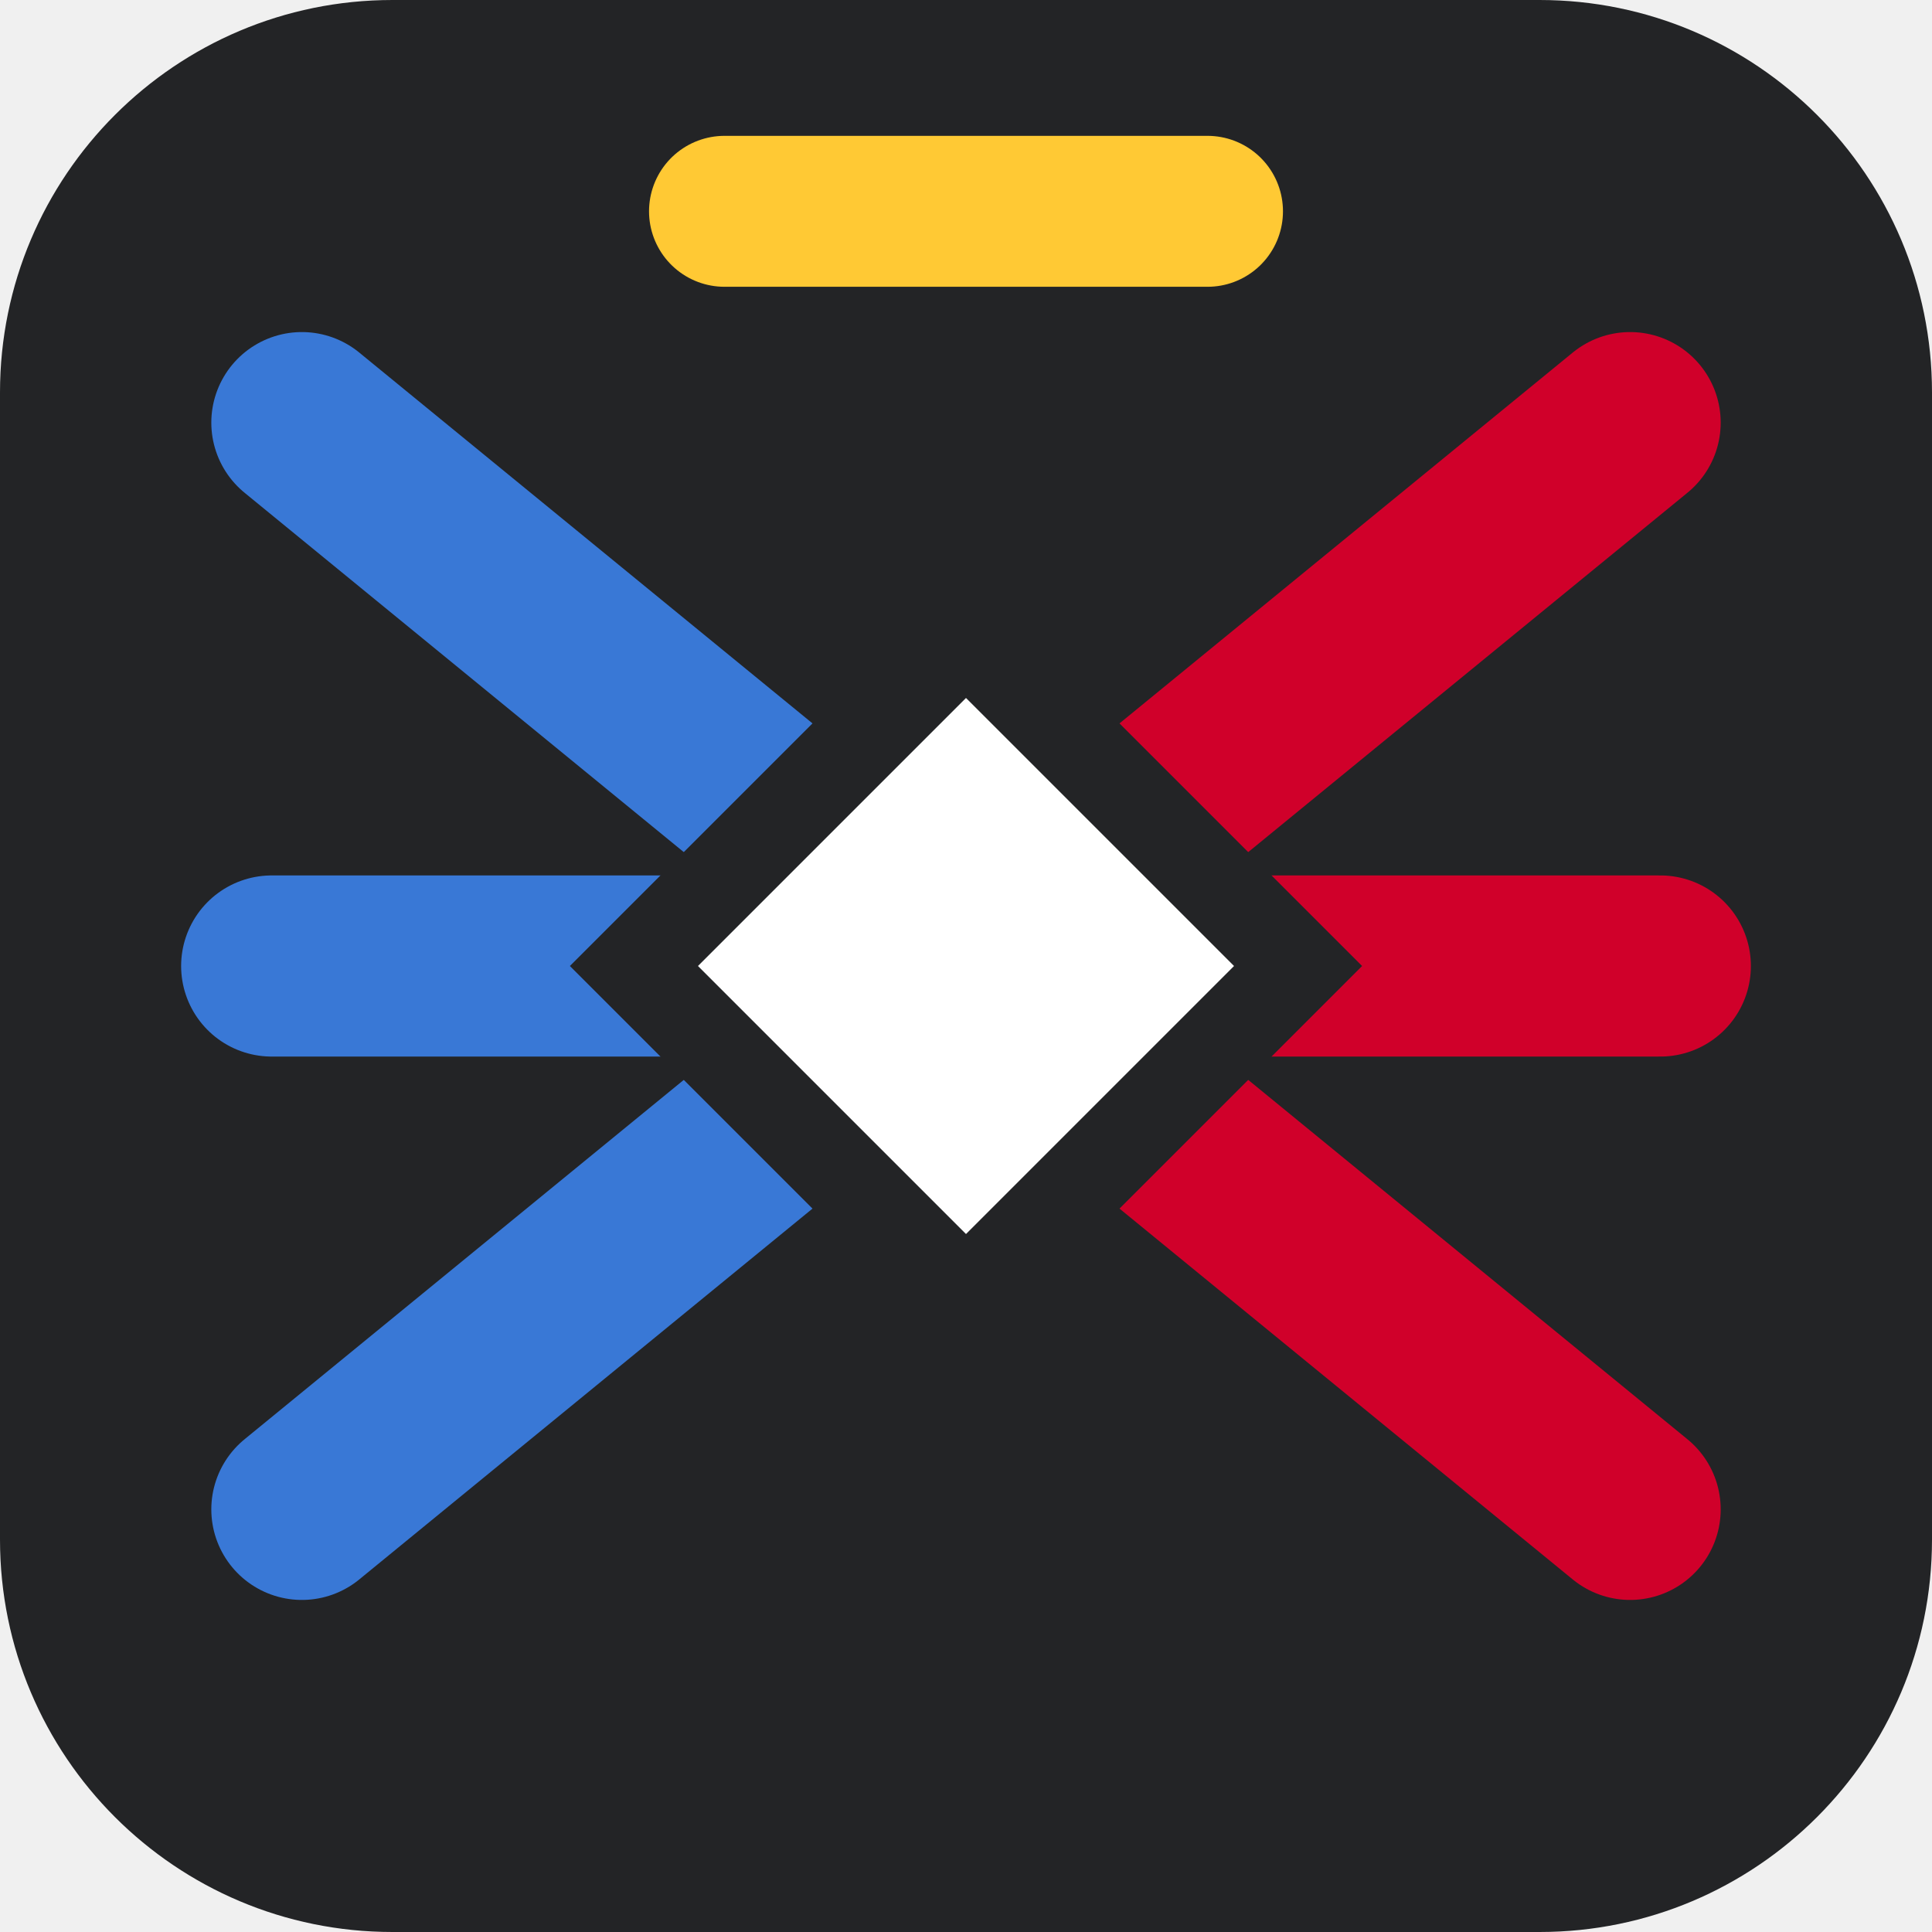
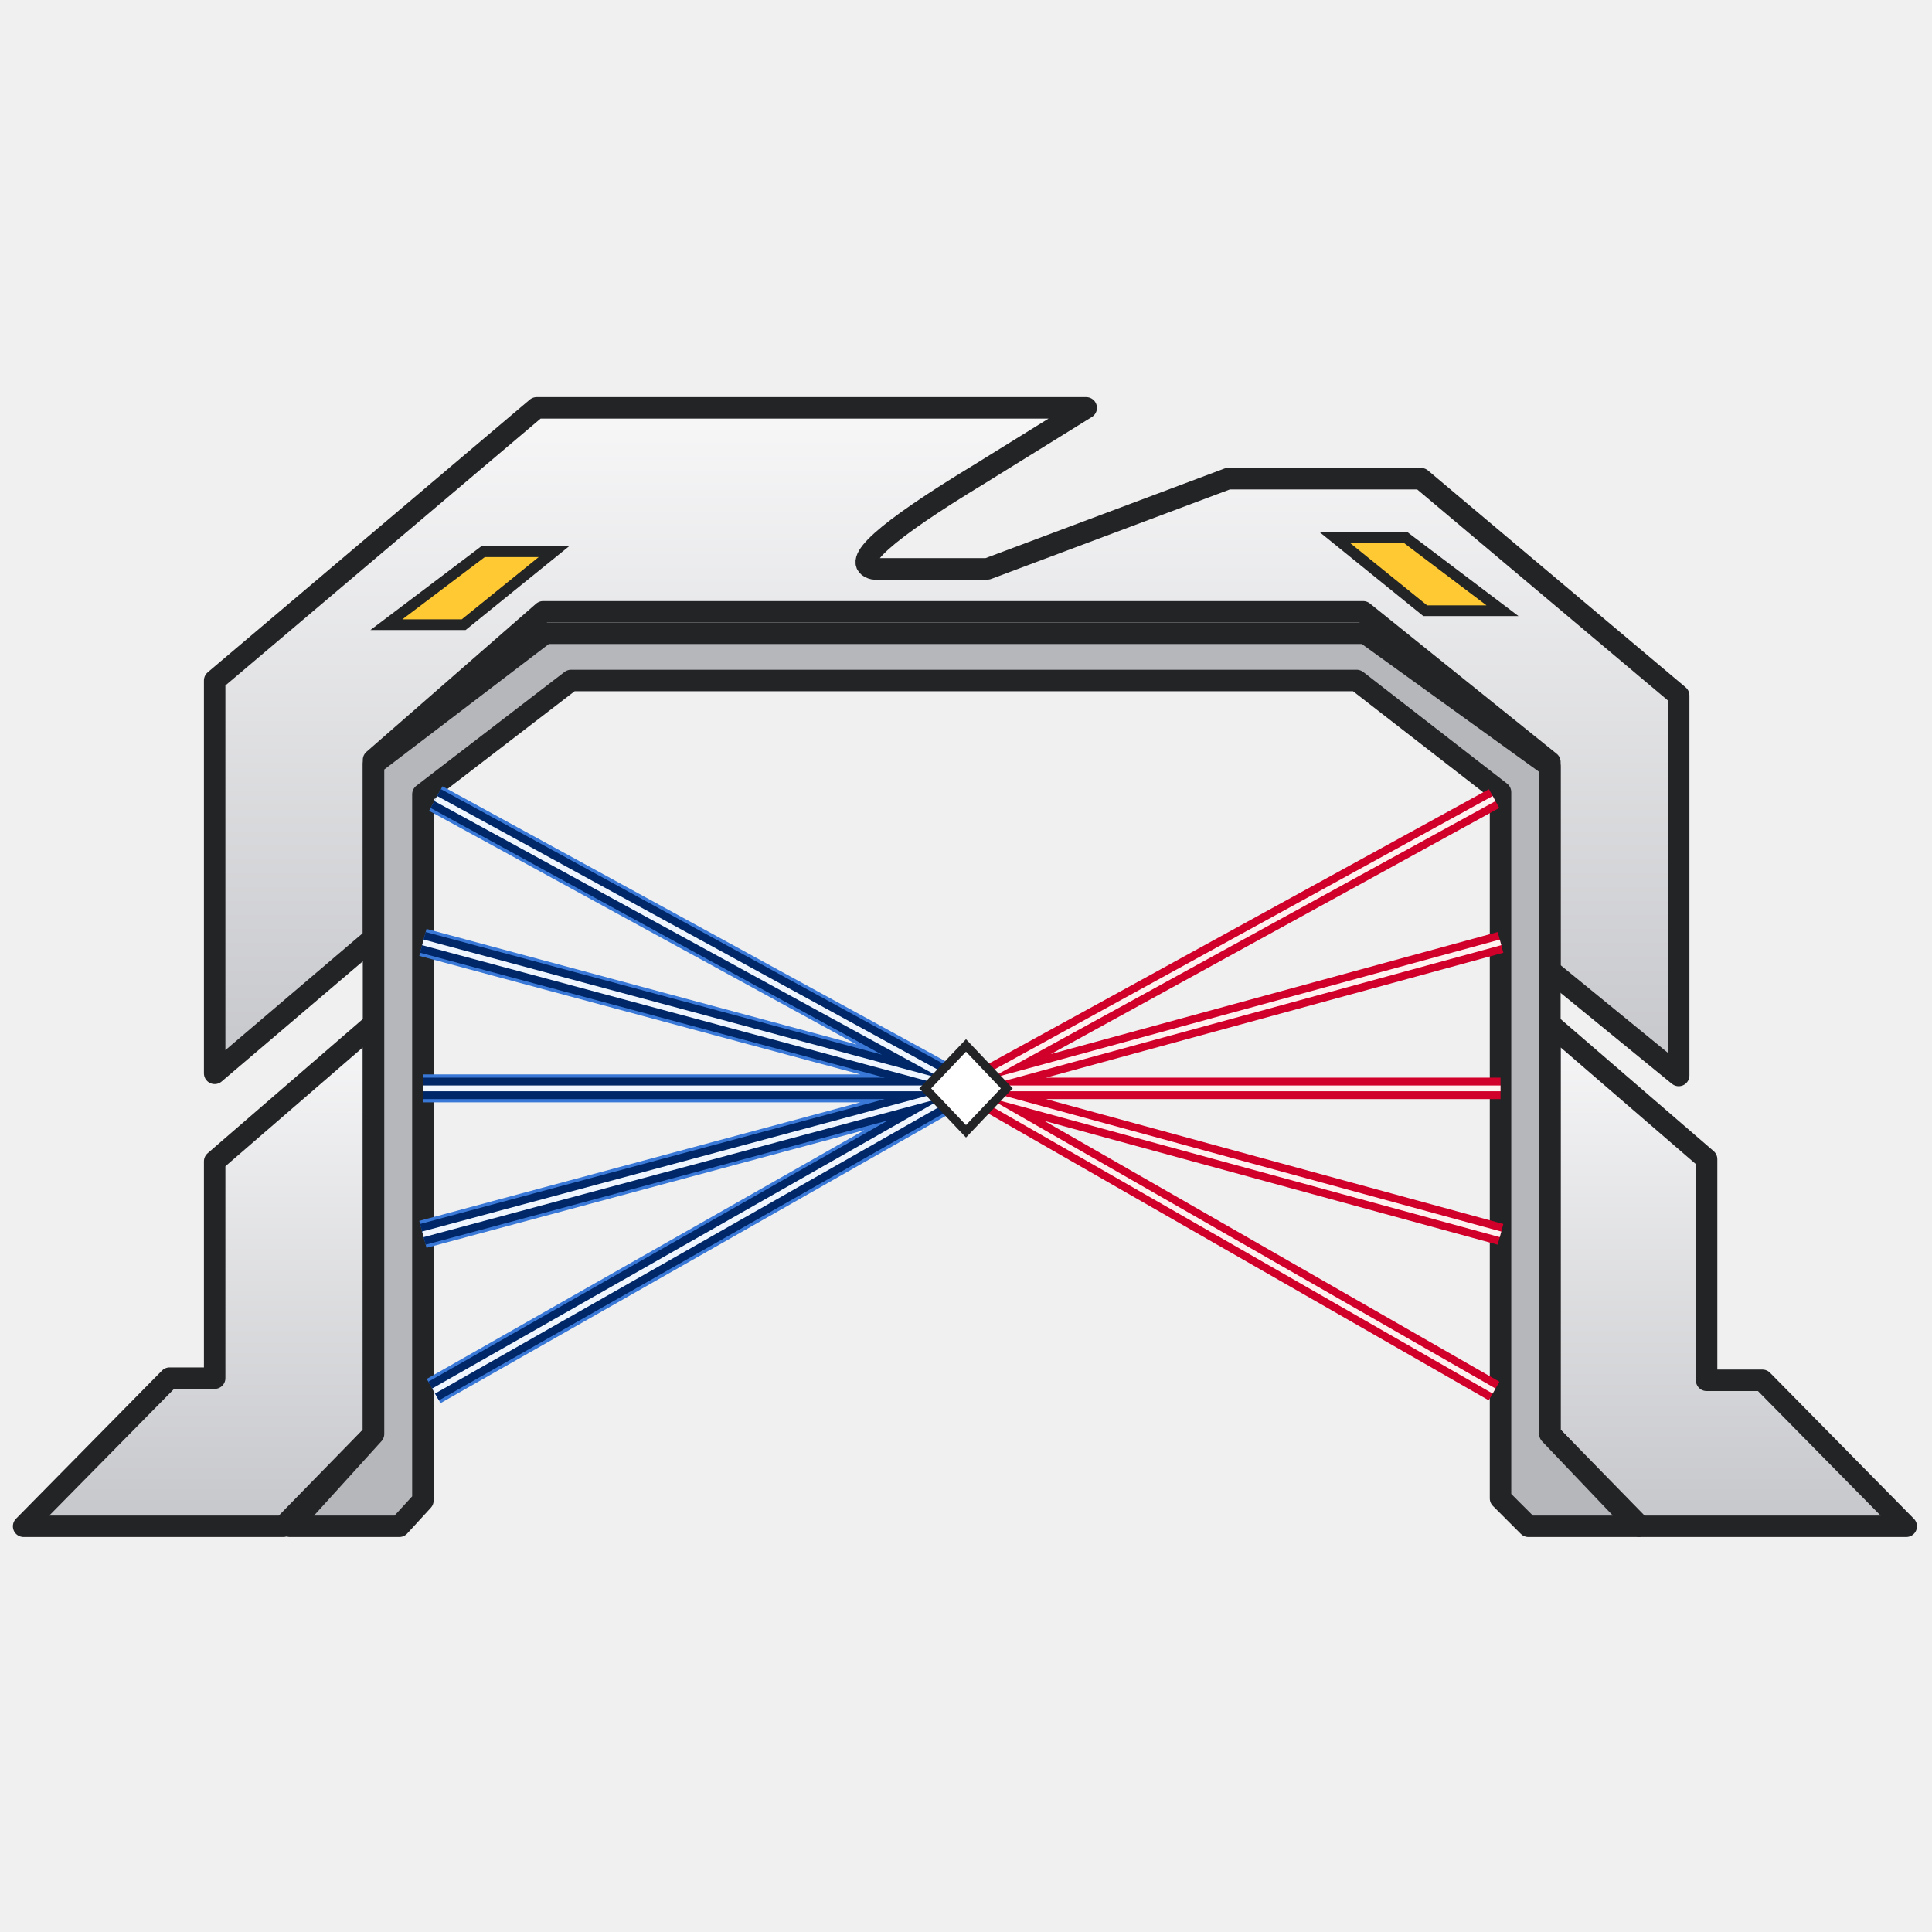
- <svg xmlns="http://www.w3.org/2000/svg" viewBox="0 0 64 64" role="img" aria-labelledby="title">
-   <rect width="64" height="64" rx="13" fill="#232426" />
-   <g fill="none" stroke-width="6" stroke-linecap="round">
-     <path d="M10 14 32 32M9 32H32M10 50 32 32" stroke="#3978d6" />
-     <path d="M54 14 32 32M55 32H32M54 50 32 32" stroke="#d0002a" />
+ <svg xmlns="http://www.w3.org/2000/svg" xmlns:xlink="http://www.w3.org/1999/xlink" viewBox="318 -25 900 900" role="img" aria-labelledby="title" version="1.1" id="svg19">
+   <defs id="defs4">
+     <linearGradient id="steel" x2="0%" y2="100%">
+       <stop stop-color="#f7f7f8" id="stop1" />
+       <stop offset="1" stop-color="#c6c7cb" id="stop2" />
+     </linearGradient>
+     <path id="blue-rays" d="M521 347 768 482 515 414 M515 482H768L515 550 M520 623 768 482" />
+     <path id="red-rays" d="M1014 347 768 482 1017 414 M1017 482H768L1017 550 M1014 623 768 482" />
+   </defs>
+   <g fill="url(#steel)" stroke="#232426" stroke-width="10" stroke-linejoin="round" id="g7">
+     <path d="M418 292 568 165H824L774 196Q708 236 725 240H778L890 198H980L1100 299V476L1040 427V330L953 260H571L492 329V412L418 475Z" id="path4" />
+     <path d="M418 516 492 452V643L450 686H329L397 617H418Z" id="path5" />
+     <path d="M1040 452 1113 515V618H1139L1206 686H1082L1040 643Z" id="path6" />
+     <path fill="#b5b7bb" d="M453 686 492 643V331L572 270H954L1040 332V643L1081 686H1030L1017 673V344L950 292H584L515 345V674L504 686Z" id="path7" />
  </g>
-   <path d="M32 21 43 32 32 43 21 32Z" fill="#fff" stroke="#232426" stroke-width="3" />
-   <path d="M24 7H40" stroke="#ffc934" stroke-width="5" stroke-linecap="round" />
+   <path d="M498 266 543 232H576L534 266Z" fill="#ffc934" stroke="#232426" stroke-width="5" id="path8" />
+   <g fill="none" stroke-width="10" id="g13">
+     <use xlink:href="#blue-rays" stroke-width="13" stroke="#3978d6" id="use9" />
+     <use xlink:href="#blue-rays" stroke="#002868" id="use10" />
+     <use xlink:href="#red-rays" stroke="#d0002a" id="use11" />
+     <use xlink:href="#blue-rays" stroke-width="2.7" stroke="#eff6ff" id="use12" />
+     <use xlink:href="#red-rays" stroke-width="2.7" stroke="#fff1f0" id="use13" />
+   </g>
+   <path d="m768 462 19 20-19 20-19-20Z" fill="#fff" stroke="#232426" stroke-width="4" id="path13" />
+   <path d="m 1017.933,259.5 -45,-34 h -33 l 42,34 z" fill="#ffc934" stroke="#232426" stroke-width="5" id="path8-6" />
</svg>
